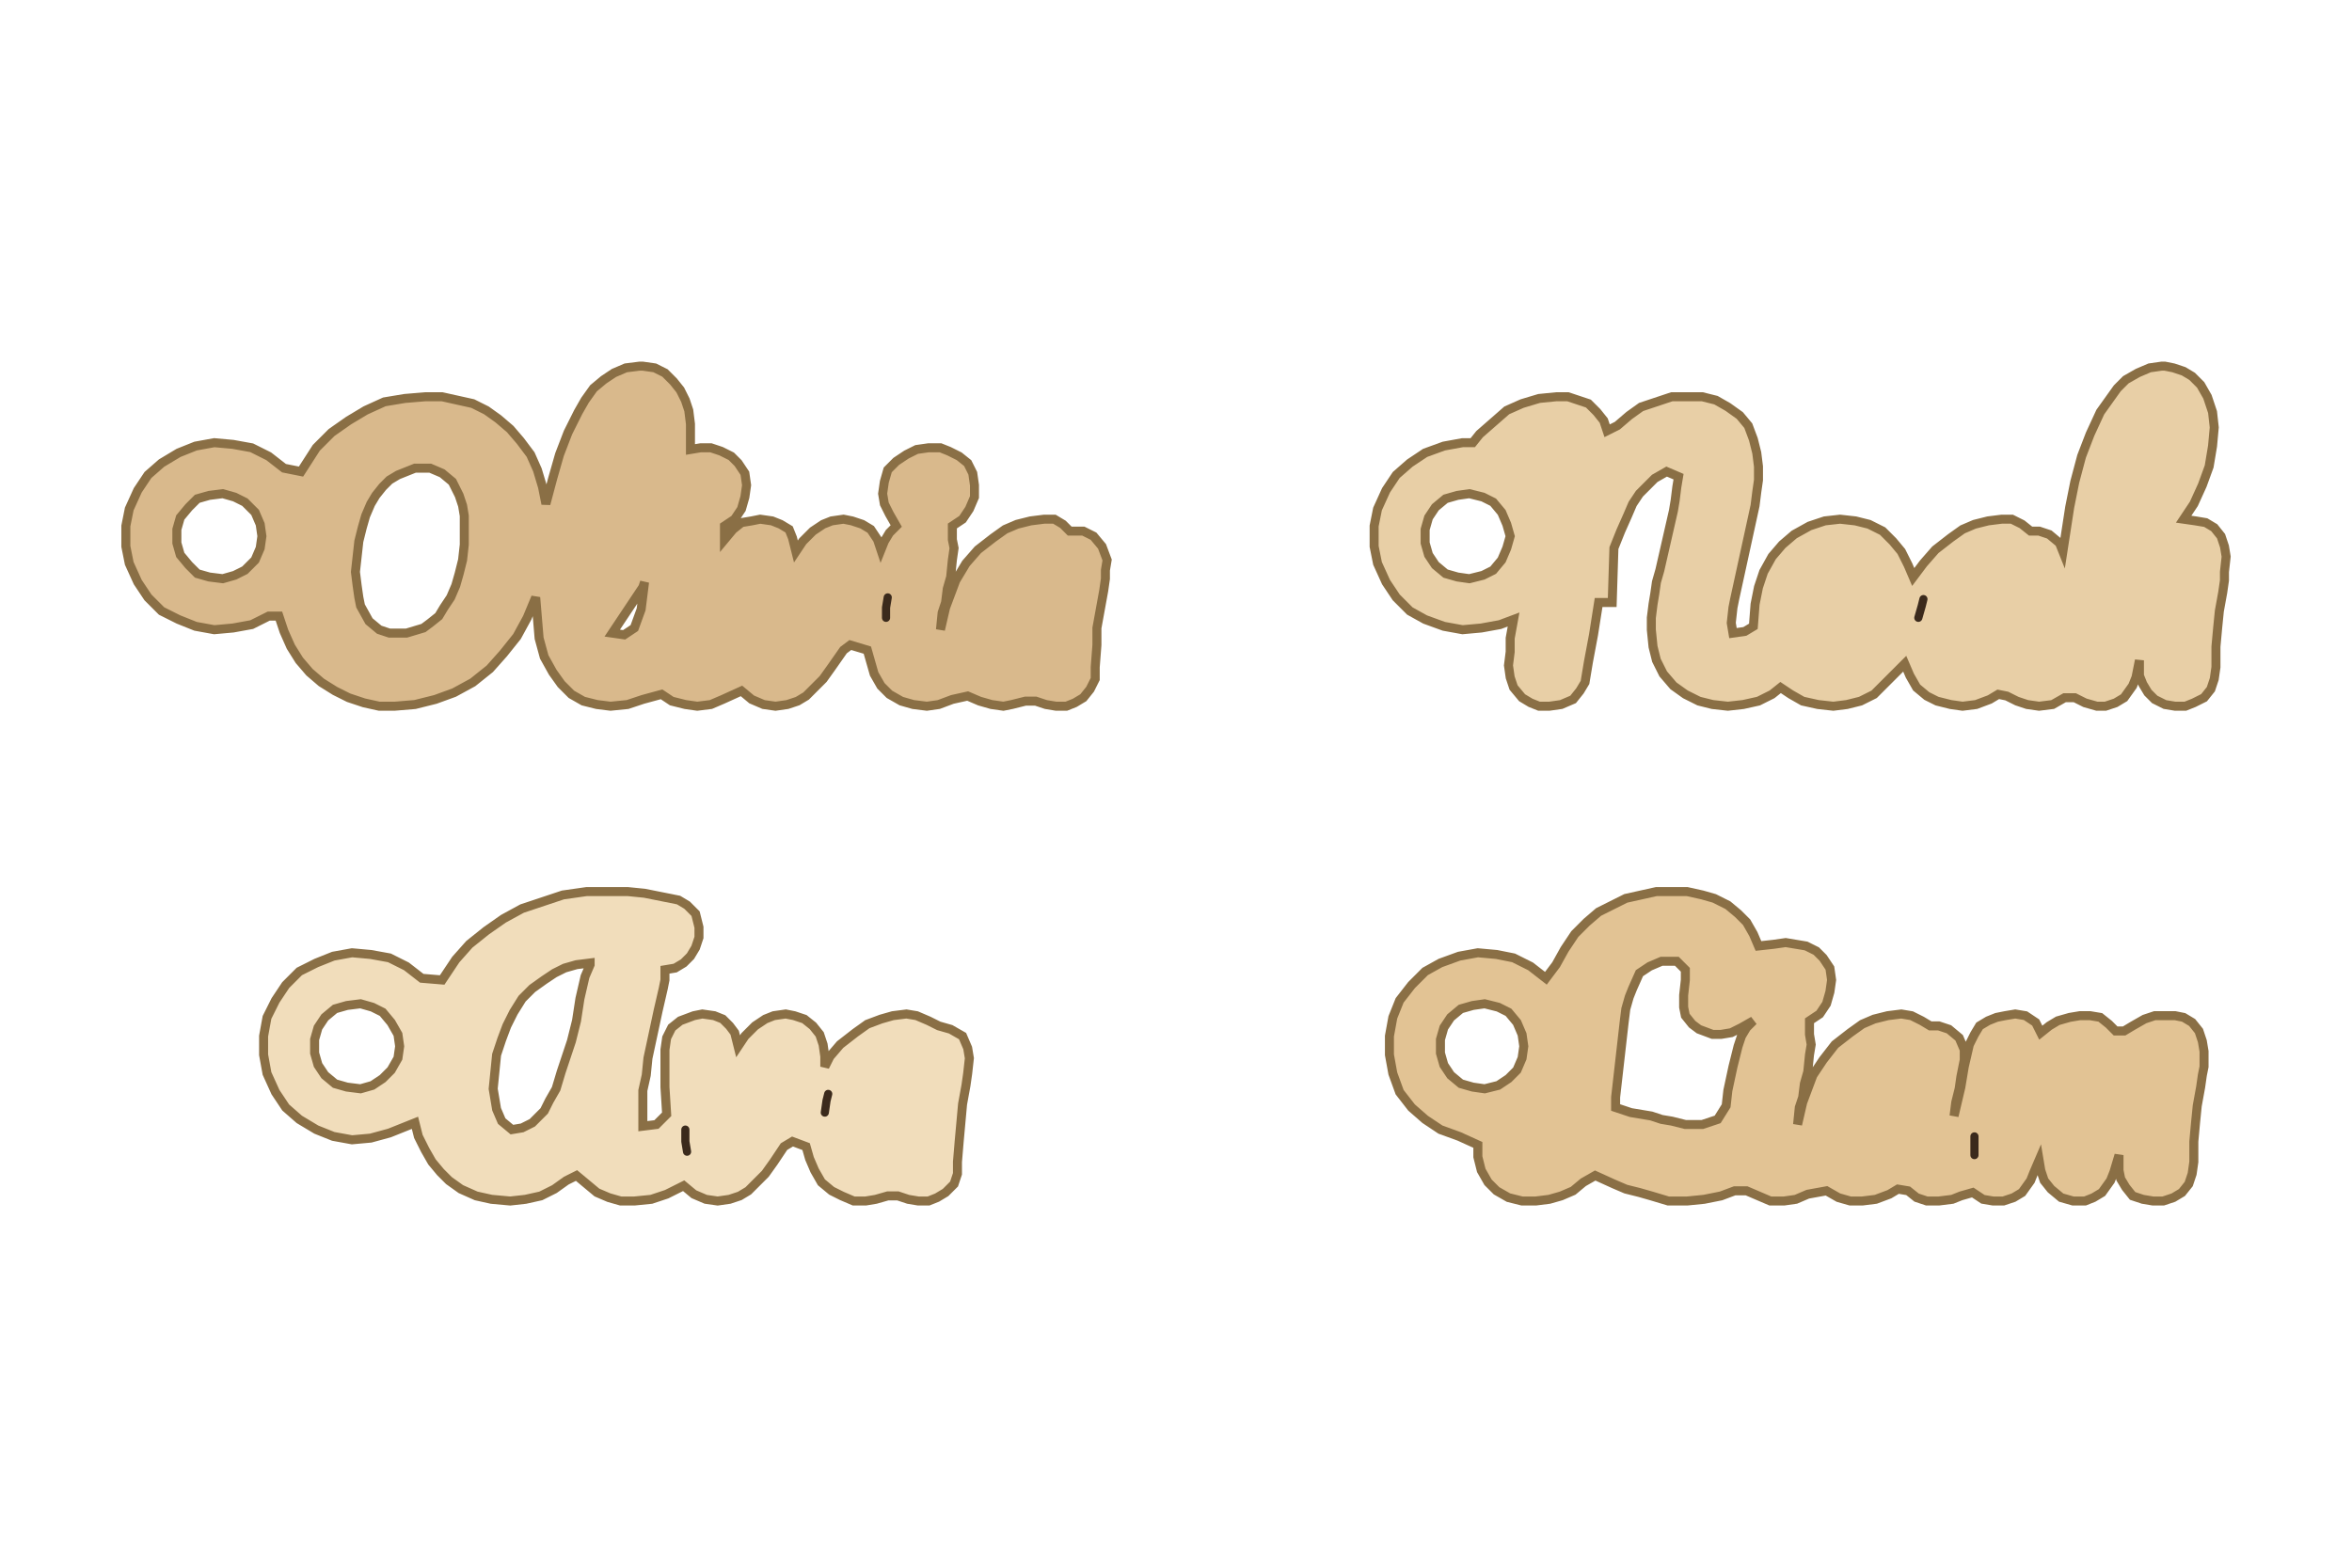
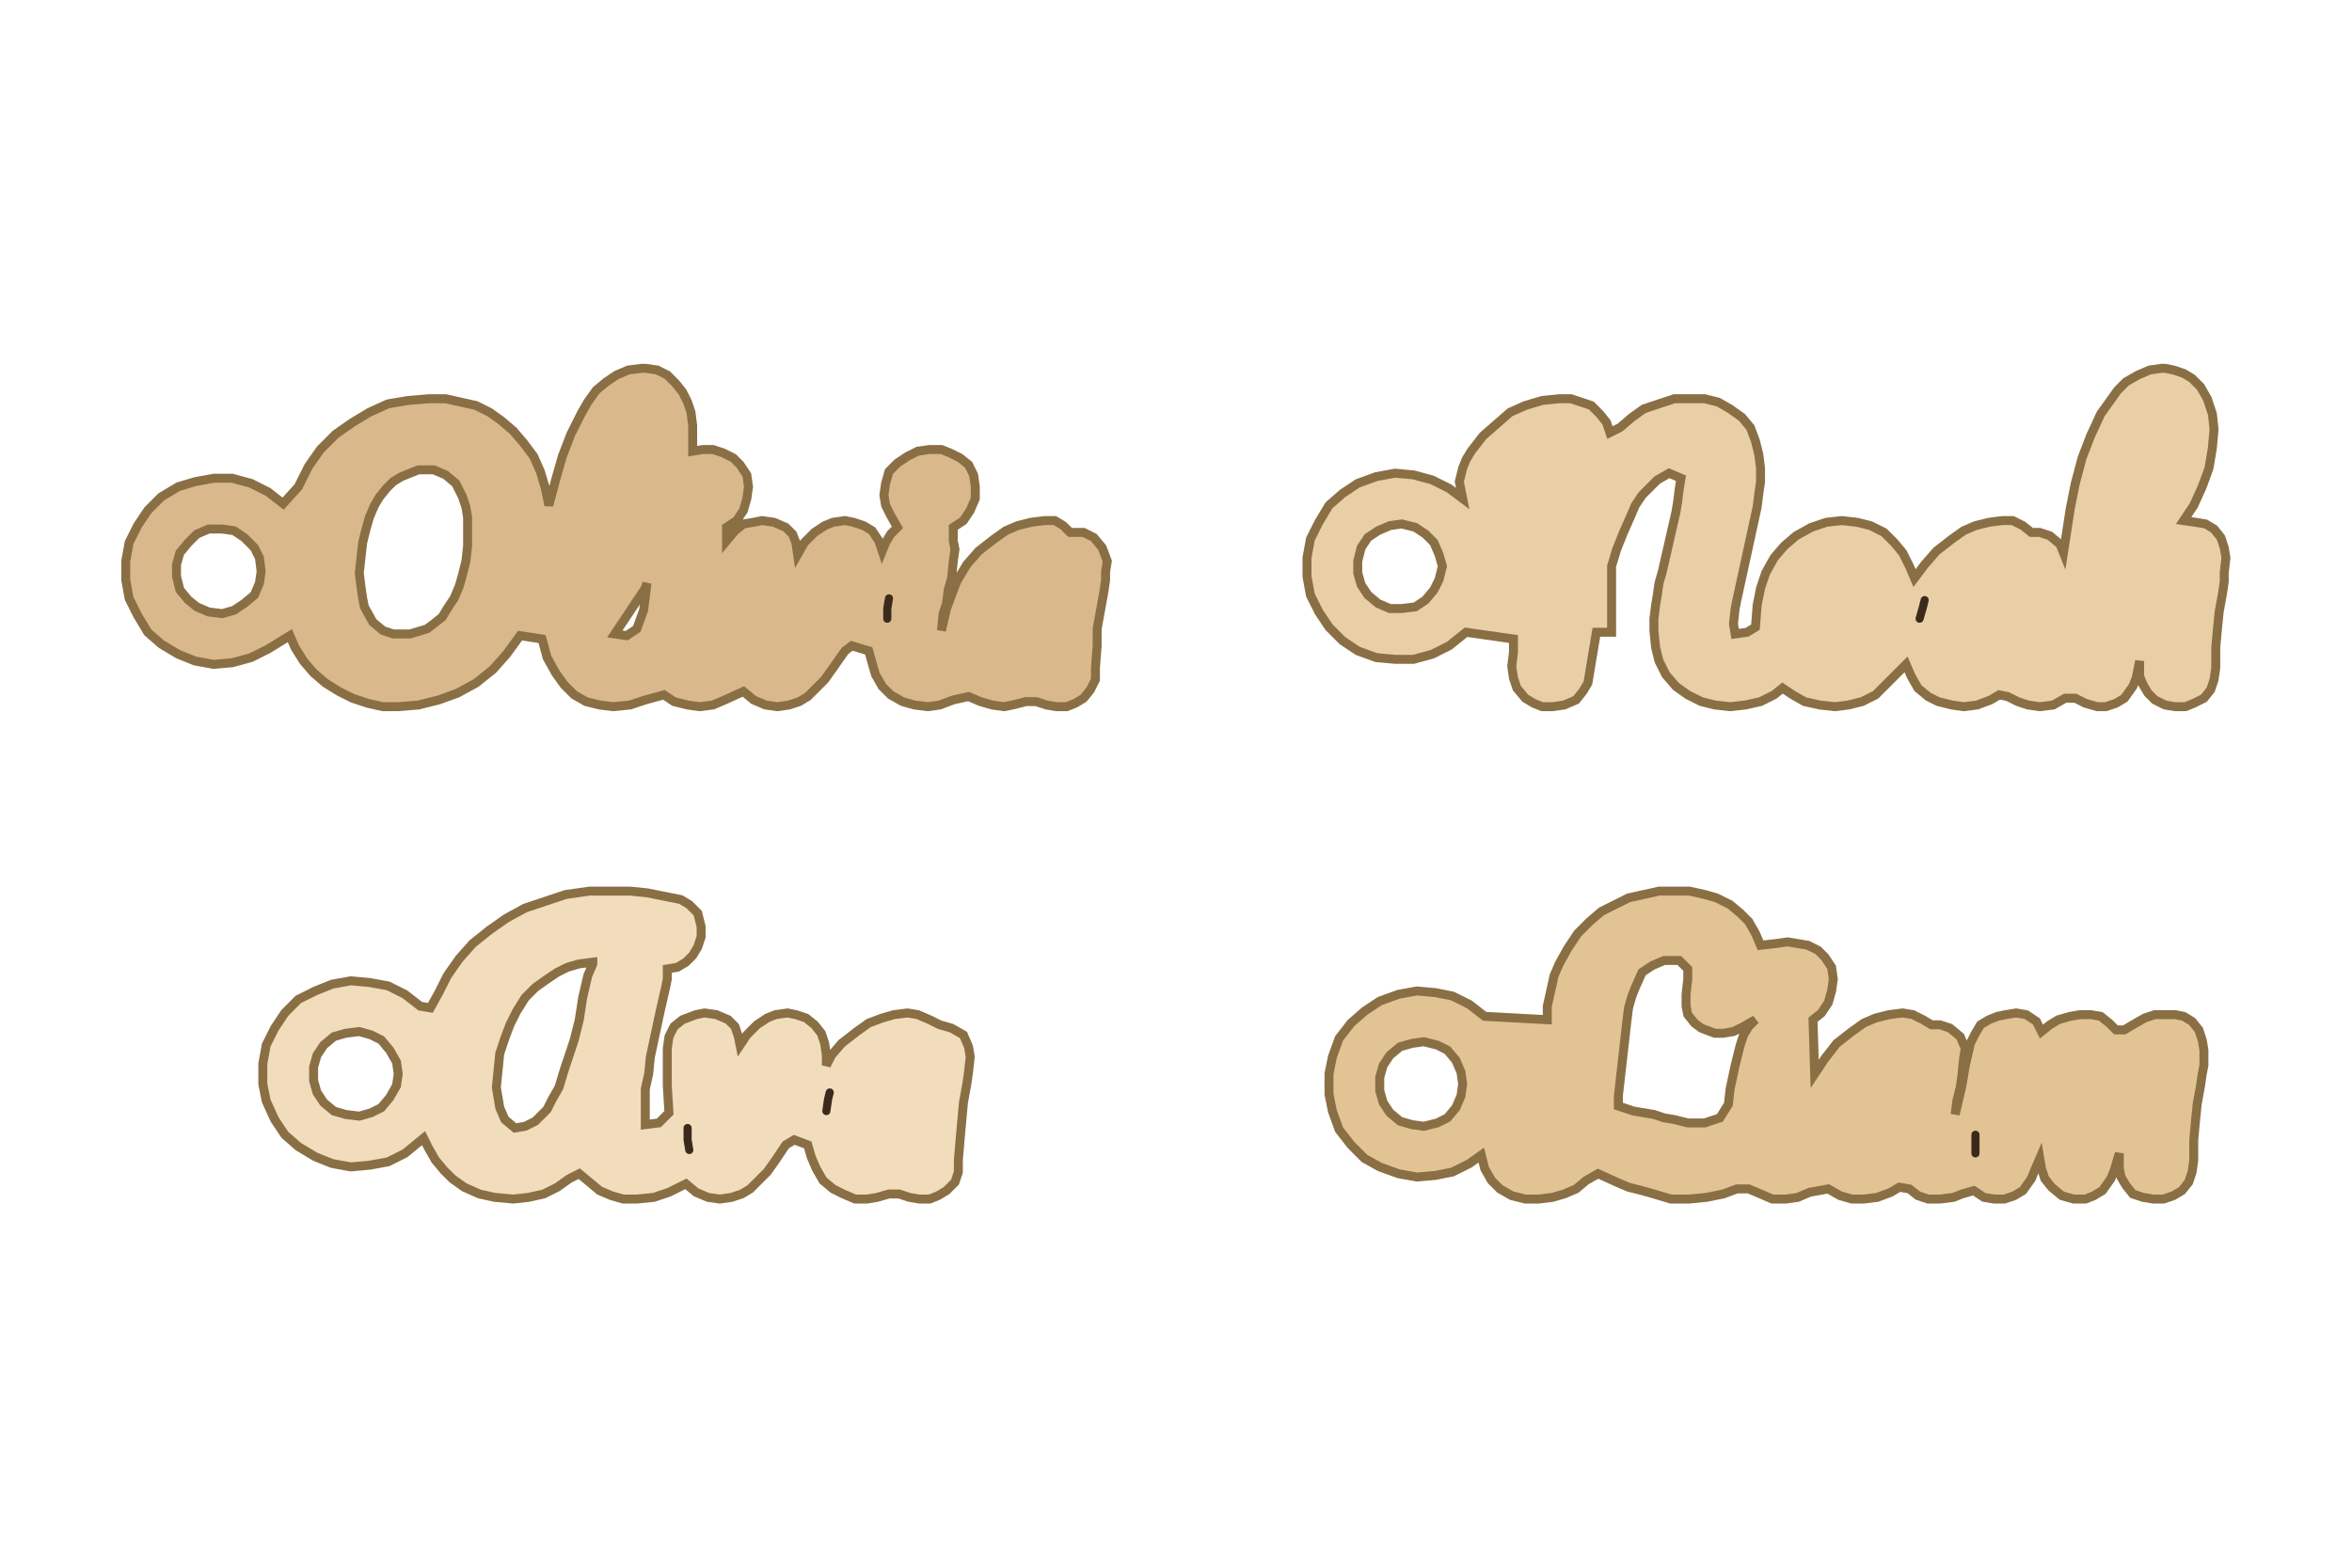
- <svg xmlns="http://www.w3.org/2000/svg" width="300" height="200" viewBox="-40.6 -17.4 138.3 63.93">
-   <path fill="#D9B98C" fill-rule="evenodd" stroke="#8A6F45" stroke-width=".53" d="m-2.8-10 .7.1.6.3.5.5.4.5.3.6.2.6.1.8v1.5l.6-.1h.6l.6.2.6.3.4.4.4.6.1.7-.1.7-.2.7-.4.6-.6.4v.8l.5-.6.5-.4.6-.1.5-.1.7.1.5.2.5.3.2.5.2.8.4-.6.6-.6.6-.4.5-.2L9-1l.5.1.6.2.5.3.4.6.2.6.2-.5.3-.5.4-.4-.4-.7-.3-.6-.1-.6.1-.7.2-.7.5-.5.6-.4.6-.3.7-.1h.7l.5.2.6.3.5.4.3.6.1.7v.7l-.3.7-.4.6-.6.4v.8l.1.5-.1.7-.1 1-.2.7-.1.8-.2.6-.1 1 .3-1.3.3-.8.3-.8.6-1 .7-.8.9-.7.7-.5.7-.3.8-.2.8-.1h.6l.5.3.4.4h.8l.6.3.5.6.3.8-.1.6v.5l-.1.7-.2 1.1-.2 1.1v1l-.1 1.3v.7l-.3.6-.4.5-.5.3-.5.2h-.6l-.6-.1-.6-.2h-.6l-.8.2-.5.1-.7-.1-.7-.2-.7-.3-.9.2-.8.3-.7.1-.8-.1-.7-.2-.7-.4-.5-.5-.4-.7-.2-.7-.2-.7-1-.3-.4.3-.7 1-.5.7-.5.5-.5.5-.5.3-.6.2-.7.1-.7-.1-.7-.3-.6-.5-1.1.5-.7.3-.8.1-.7-.1-.8-.2-.6-.4-1.1.3-.9.3-1 .1-.8-.1-.8-.2-.7-.4-.6-.6-.5-.7-.5-.9-.3-1.1-.1-1.2-.1-1.2-.5 1.2-.6 1.1-.8 1-.8.9-1 .8-1.1.6-1.1.4-1.2.3-1.2.1h-.9l-.9-.2-.9-.3-.8-.4-.8-.5-.7-.6-.6-.7-.5-.8-.4-.9-.3-.9h-.6l-1 .5-1.1.2-1.1.1-1.1-.2-1-.4-1-.5-.8-.8-.6-.9-.5-1.1-.2-1V-.6l.2-1 .5-1.1.6-.9.8-.7 1-.6 1-.4 1.1-.2 1.1.1 1.1.2 1 .5.9.7 1 .2.9-1.4.9-.9 1-.7 1-.6 1.1-.5 1.2-.2 1.2-.1h1l.9.2.9.2.8.4.7.5.7.6.6.7.6.8.4.9.3 1 .2 1 .4-1.5.4-1.4.5-1.3.6-1.2.4-.7.5-.7.6-.5.6-.4.7-.3.8-.1Zm0 13-1 1.5-.8 1.2.7.1.6-.4.4-1.1.1-.8.1-.8Zm-13.4-7-1 .4-.5.3-.4.4-.4.5-.3.5-.3.7-.2.7-.2.8-.1.9-.1.9.1.8.1.7.1.5.5.9.6.5.6.2h1l1-.3.4-.3.5-.4.3-.5.4-.6.3-.7.2-.7.2-.8.1-.9v-1.7l-.1-.6-.2-.6-.4-.8-.6-.5-.7-.3h-.4Zm-9.1 3.3-.3-.7-.6-.6-.6-.3-.7-.2-.8.1-.7.2-.5.5-.5.6-.2.7v.8l.2.7.5.6.5.5.7.2.8.1.7-.2.6-.3.6-.6.3-.7.1-.7Z" />
+ <svg xmlns="http://www.w3.org/2000/svg" width="300" height="200" viewBox="-40.93 -17.44 138.98 64">
+   <path fill="#D9B98C" fill-rule="evenodd" stroke="#8A6F45" stroke-width=".53" d="m-2.8-10 .7.1.6.3.5.5.4.5.3.6.2.6.1.8v1.5l.6-.1h.6l.6.2.6.3.4.4.4.6.1.7-.1.7-.2.7-.4.6-.6.4v.8l.5-.6.5-.4.6-.1.5-.1.7.1.7.3.4.4.2.5.1.7.4-.7.6-.6.6-.4.5-.2L9-1l.5.1.6.2.5.3.4.6.2.6.2-.5.3-.5.4-.4-.4-.7-.3-.6-.1-.6.1-.7.2-.7.5-.5.6-.4.6-.3.7-.1h.7l.5.2.6.3.5.4.3.6.1.7v.7l-.3.7-.4.6-.6.4v.8l.1.5-.1.7-.1 1-.2.7-.1.8-.2.6-.1 1 .3-1.3.3-.8.3-.8.6-1 .7-.8.9-.7.7-.5.7-.3.8-.2.8-.1h.6l.5.3.4.4h.8l.6.3.5.6.3.8-.1.6v.5l-.1.7-.2 1.1-.2 1.1v1l-.1 1.3v.7l-.3.6-.4.5-.5.3-.5.2h-.6l-.6-.1-.6-.2h-.6l-.8.2-.5.1-.7-.1-.7-.2-.7-.3-.9.2-.8.3-.7.1-.8-.1-.7-.2-.7-.4-.5-.5-.4-.7-.2-.7-.2-.7-1-.3-.4.3-.7 1-.5.7-.5.5-.5.5-.5.3-.6.2-.7.1-.7-.1-.7-.3-.6-.5-1.1.5-.7.3-.8.1-.7-.1-.8-.2-.6-.4-1.1.3-.9.3-1 .1-.8-.1-.8-.2-.7-.4-.6-.6-.5-.7-.5-.9-.3-1.1-1.3-.2-.8 1.1-.8.9-1 .8-1.1.6-1.1.4-1.2.3-1.2.1h-.9l-.9-.2-.9-.3-.8-.4-.8-.5-.7-.6-.6-.7-.5-.8-.3-.7-1.3.8-1 .5-1.1.3-1.1.1-1.1-.2-1-.4-1-.6-.8-.7-.6-1-.5-1-.2-1.1V1.4l.2-1.1.5-1 .6-.9.8-.8 1-.6 1-.3 1.1-.2h1.1l1.1.3 1 .5.9.7.9-1 .6-1.2.7-1 .9-.9 1-.7 1-.6 1.1-.5 1.2-.2 1.2-.1h1l.9.2.9.2.8.4.7.5.7.6.6.7.6.8.4.9.3 1 .2 1 .4-1.5.4-1.4.5-1.3.6-1.2.4-.7.5-.7.6-.5.6-.4.7-.3.8-.1Zm0 13-1 1.5-.8 1.2.7.1.6-.4.4-1.1.1-.8.1-.8Zm-13.4-7-1 .4-.5.3-.4.4-.4.5-.3.5-.3.7-.2.7-.2.8-.1.9-.1.9.1.8.1.7.1.5.5.9.6.5.6.2h1l1-.3.4-.3.5-.4.3-.5.4-.6.3-.7.2-.7.2-.8.1-.9v-1.7l-.1-.6-.2-.6-.4-.8-.6-.5-.7-.3h-.4Zm-9.4 5.2-.3-.6-.6-.6-.6-.4-.7-.1h-.8l-.7.3-.5.5-.5.6-.2.7v.7l.2.8.5.6.5.4.7.3.8.1.7-.2.6-.4.6-.5.3-.7.1-.7Z" />
  <path fill="none" stroke="#3B2A1C" stroke-linecap="round" stroke-linejoin="round" stroke-width=".48" d="M11.5 4.8v-.6l.1-.6" />
-   <path fill="#E8CFA6" fill-rule="evenodd" stroke="#8A6F45" stroke-width=".53" d="m87.2-9.9.6.2.5.3.5.5.4.7.3.9.1.9-.1 1.1-.2 1.2-.4 1.1-.5 1.1-.6.9.7.1.6.1.5.3.4.5.2.6.1.6-.1.9v.5l-.1.7-.2 1.1-.1 1-.1 1.1v1.2l-.1.7-.2.6-.4.5-.6.3-.5.2h-.6l-.6-.1-.6-.3-.4-.4-.3-.5-.2-.5v-.9l-.2 1-.2.5-.5.7-.5.3-.6.2h-.5l-.7-.2-.6-.3h-.6l-.7.4-.8.1-.7-.1-.6-.2-.6-.3-.5-.1-.5.3-.8.3-.8.1-.7-.1-.8-.2-.6-.3-.6-.5-.4-.7-.3-.7-.6.6-.6.6-.6.6-.8.4-.8.2-.8.1-.9-.1-.9-.2-.7-.4-.6-.4-.5.4-.8.4-.9.2-.9.1-.9-.1-.8-.2-.8-.4-.7-.5-.6-.7-.4-.8-.2-.8-.1-1v-.7l.1-.8.1-.6.1-.7.2-.7.8-3.5.1-.6.1-.8.1-.6-.7-.3-.7.4-.5.5-.4.4-.4.6-.3.7-.4.9-.4 1-.1 3.2h-.8l-.3 1.9-.3 1.6-.1.6-.1.6-.3.5-.4.5-.7.3-.7.1h-.6l-.5-.2-.5-.3-.5-.6-.2-.6-.1-.7.1-.8V6l.2-1.1-.8.3-1.1.2-1.1.1-1.1-.2-1.1-.4-.9-.5-.8-.8-.6-.9-.5-1.1-.2-1V-.6l.2-1 .5-1.1.6-.9.8-.7.9-.6 1.1-.4 1.1-.2h.6l.4-.5.8-.7.8-.7.9-.4 1-.3 1-.1h.7l.6.2.6.2.5.5.4.5.2.6.6-.3.7-.6.7-.5.9-.3.9-.3h1.8l.8.2.7.4.7.5.5.6.3.8.2.8.1.8v.8l-.1.7-.1.8-1.2 5.5-.1.5-.1.9.1.6.7-.1.5-.3.1-1.3.2-1 .3-.9.5-.9.6-.7.7-.6.9-.5.9-.3.9-.1.9.1.8.2.8.4.6.6.5.6.4.8.3.7.6-.8.7-.8.9-.7.7-.5.7-.3.8-.2.8-.1h.6l.6.3.5.4h.5l.6.2.6.5.2.5.4-2.6.3-1.5.4-1.5.5-1.3.6-1.3.5-.7.5-.7.5-.5.7-.4.7-.3.7-.1h.2ZM48-.7l-.3-.7-.5-.6-.6-.3-.8-.2-.7.1-.7.2-.6.5-.4.6-.2.7v.8l.2.7.4.6.6.5.7.2.7.1.8-.2.6-.3.5-.6.3-.7.2-.7Z" />
-   <path fill="none" stroke="#3B2A1C" stroke-linecap="round" stroke-linejoin="round" stroke-width=".48" d="m72.2 4.8.2-.7.1-.4" />
-   <path fill="#F1DDBB" fill-rule="evenodd" stroke="#8A6F45" stroke-width=".53" d="m-3.7 20.9 1 .1 1 .2 1 .2.5.3.5.5.2.8v.6l-.2.6-.3.5-.4.4-.5.3-.6.1v.6l-.1.5-.3 1.3-.3 1.4-.3 1.4-.1 1-.2.9v2.1l.8-.1.6-.6-.1-1.6v-2.2l.1-.7.3-.6.5-.4.8-.3.5-.1.7.1.5.2.4.4.3.4.2.8.4-.6.6-.6.6-.4.5-.2.7-.1.5.1.6.2.5.4.4.5.2.6.1.7v.6l.3-.6.6-.7.9-.7.7-.5.8-.3.7-.2.8-.1.6.1.7.3.6.3.7.2.7.4.3.7.1.6-.1.9-.1.7-.2 1.1-.1 1.1-.1 1.1-.1 1.2v.7l-.2.6-.5.5-.5.3-.5.2h-.6l-.6-.1-.6-.2h-.6l-.7.2-.6.1h-.7l-.7-.3-.6-.3-.6-.5-.4-.7-.3-.7-.2-.7-.8-.3-.5.3-.6.9-.5.7-.5.5-.5.5-.5.3-.6.2-.7.1-.7-.1-.7-.3-.6-.5-1 .5-.9.3-1 .1h-.8l-.7-.2-.7-.3-.6-.5-.6-.5-.6.3-.7.5-.8.4-.9.2-.9.1-1.1-.1-.9-.2-.9-.4-.7-.5-.5-.5-.5-.6-.4-.7-.4-.8-.2-.8-.5.2-1 .4-1.1.3-1.1.1-1.1-.2-1-.4-1-.6-.8-.7-.6-.9-.5-1.1-.2-1.1v-1.1l.2-1.1.5-1 .6-.9.8-.8 1-.5 1-.4 1.1-.2 1.1.1 1.1.2 1 .5.9.7 1.2.1.8-1.2.8-.9 1-.8 1-.7 1.1-.6 1.2-.4 1.2-.4 1.4-.2h1.5Zm-2.2 4.2-.8.1-.7.2-.6.3-.6.4-.7.5-.6.6-.5.8-.4.8-.3.8-.3.9-.1 1-.1 1 .1.6.1.6.3.7.6.5.6-.1.6-.3.7-.7.3-.6.4-.7.3-1 .3-.9.3-.9.3-1.2.2-1.3.3-1.3.3-.7zm-11.3 4.2-.4-.7-.5-.6-.6-.3-.7-.2-.8.1-.7.2-.6.5-.4.6-.2.7v.8l.2.7.4.6.6.5.7.2.8.1.7-.2.6-.4.5-.5.4-.7.1-.7Z" />
+   <path fill="#E8CFA6" fill-rule="evenodd" stroke="#8A6F45" stroke-width=".53" d="m87.5-9.9.6.2.5.3.5.5.4.7.3.9.1.9-.1 1.1-.2 1.2-.4 1.1-.5 1.1-.6.9.7.1.6.1.5.3.4.5.2.6.1.6-.1.9v.5l-.1.7-.2 1.1-.1 1-.1 1.1v1.2l-.1.7-.2.6-.4.5-.6.3-.5.2h-.6l-.6-.1-.6-.3-.4-.4-.3-.5-.2-.5v-.9l-.2 1-.2.5-.5.7-.5.3-.6.2H83l-.7-.2-.6-.3h-.6l-.7.4-.8.1-.7-.1-.6-.2-.6-.3-.5-.1-.5.3-.8.3-.8.1-.7-.1-.8-.2-.6-.3-.6-.5-.4-.7-.3-.7-.6.6-.6.6-.6.6-.8.4-.8.2-.8.1-.9-.1-.9-.2-.7-.4-.6-.4-.5.4-.8.4-.9.2-.9.1-.9-.1-.8-.2-.8-.4-.7-.5-.6-.7-.4-.8-.2-.8-.1-1v-.7l.1-.8.1-.6.1-.7.2-.7.8-3.5.1-.6.1-.8.1-.6-.7-.3-.7.4-.5.5-.4.4-.4.6-.3.7-.4.9-.4 1-.3 1v3.9h-.9l-.3 1.8-.1.6-.1.6-.3.5-.4.5-.7.3-.7.1h-.6l-.5-.2-.5-.3-.5-.6-.2-.6-.1-.7.1-.8V6l-2.8-.4-1 .8-1 .5-1.1.3h-1.1l-1.1-.1-1.1-.4-.9-.6-.8-.8-.6-.9-.5-1-.2-1.1V1.2l.2-1.1.5-1 .6-1 .8-.7.9-.6 1.1-.4 1.1-.2 1.1.1 1.1.3 1 .5.8.6-.1-.5-.1-.5.2-.8.2-.5.3-.5.7-.9.8-.7.8-.7.9-.4 1-.3 1-.1h.7l.6.2.6.2.5.5.4.5.2.6.6-.3.7-.6.7-.5.9-.3.9-.3h1.8l.8.2.7.4.7.5.5.6.3.8.2.8.1.8v.8l-.1.7-.1.8-1.2 5.5-.1.5-.1.9.1.6.7-.1.5-.3.1-1.3.2-1 .3-.9.5-.9.6-.7.7-.6.9-.5.9-.3.9-.1.9.1.8.2.8.4.6.6.5.6.4.8.3.7.6-.8.7-.8.9-.7.7-.5.7-.3.8-.2.8-.1h.6l.6.3.5.4h.5l.6.2.6.5.2.5.4-2.6.3-1.5.4-1.5.5-1.3.6-1.3.5-.7.5-.7.5-.5.7-.4.7-.3.7-.1h.2ZM44.1 1l-.3-.7-.5-.5-.6-.4-.8-.2-.7.1-.7.3-.6.4-.4.6-.2.8v.7l.2.7.4.6.6.5.7.3h.7l.8-.1.6-.4.5-.6.3-.6.2-.8Z" />
+   <path fill="none" stroke="#3B2A1C" stroke-linecap="round" stroke-linejoin="round" stroke-width=".48" d="m72.5 4.8.2-.7.1-.4" />
+   <path fill="#F1DDBB" fill-rule="evenodd" stroke="#8A6F45" stroke-width=".53" d="m-3.7 20.9 1 .1 1 .2 1 .2.5.3.5.5.2.8v.6l-.2.6-.3.5-.4.4-.5.3-.6.1v.6l-.1.5-.3 1.3-.3 1.4-.3 1.4-.1 1-.2.9v2.1l.8-.1.6-.6-.1-1.6v-2.2l.1-.7.3-.6.5-.4.8-.3.5-.1.7.1.7.3.4.4.2.6.1.5.4-.6.6-.6.6-.4.5-.2.7-.1.5.1.6.2.5.4.4.5.2.6.1.7v.6l.3-.6.6-.7.9-.7.7-.5.8-.3.7-.2.8-.1.6.1.7.3.6.3.7.2.7.4.3.7.1.6-.1.9-.1.7-.2 1.1-.1 1.1-.1 1.1-.1 1.2v.7l-.2.6-.5.5-.5.3-.5.2h-.6l-.6-.1-.6-.2h-.6l-.7.2-.6.1h-.7l-.7-.3-.6-.3-.6-.5-.4-.7-.3-.7-.2-.7-.8-.3-.5.3-.6.9-.5.7-.5.5-.5.5-.5.3-.6.2-.7.1-.7-.1-.7-.3-.6-.5-1 .5-.9.3-1 .1h-.8l-.7-.2-.7-.3-.6-.5-.6-.5-.6.3-.7.5-.8.4-.9.2-.9.1-1.1-.1-.9-.2-.9-.4-.7-.5-.5-.5-.5-.6-.4-.7-.3-.6-1.1.9-1 .5-1.1.2-1.1.1-1.1-.2-1-.4-1-.6-.8-.7-.6-.9-.5-1.1-.2-1v-1.2l.2-1.1.5-1 .6-.9.8-.8 1-.5 1-.4 1.1-.2 1.1.1 1.1.2 1 .5.9.7.6.1.5-.9.5-1 .7-1 .8-.9 1-.8 1-.7 1.1-.6 1.2-.4 1.2-.4 1.4-.2h1.5Zm-2.2 4.2-.8.1-.7.2-.6.3-.6.4-.7.5-.6.6-.5.8-.4.8-.3.8-.3.9-.1 1-.1 1 .1.6.1.6.3.7.6.5.6-.1.6-.3.7-.7.3-.6.4-.7.3-1 .3-.9.3-.9.3-1.2.2-1.3.3-1.3.3-.7zM-17.5 31l-.4-.7-.5-.6-.6-.3-.7-.2-.8.1-.7.2-.6.5-.4.6-.2.7v.8l.2.7.4.6.6.5.7.2.8.1.7-.2.6-.3.5-.6.4-.7.1-.7Z" />
  <path fill="none" stroke="#3B2A1C" stroke-linecap="round" stroke-linejoin="round" stroke-width=".48" d="m-.2 36.2-.1-.6v-.7m8.2-1 .1-.7.1-.4" />
-   <path fill="#E2C394" fill-rule="evenodd" stroke="#8A6F45" stroke-width=".53" d="m58.6 20.9.9.2.7.2.8.4.6.5.5.5.4.7.3.7.9-.1.7-.1.6.1.6.1.6.3.4.4.4.6.1.7-.1.7-.2.7-.4.6-.6.4v.8l.1.6-.1.6-.1 1-.2.7-.1.8-.2.6-.1 1 .3-1.3.3-.8.3-.8.6-.9.7-.9.9-.7.7-.5.7-.3.8-.2.8-.1.6.1.6.3.5.3h.5l.6.2.6.5.3.7v.6l-.2 1-.1.7-.2.8-.1.8.4-1.7.2-1.2.3-1.3.3-.6.3-.5.5-.3.5-.2.5-.1.6-.1.6.1.6.4.3.6.5-.4.5-.3.7-.2.6-.1h.6l.6.1.5.4.4.4h.5l.5-.3.7-.4.6-.2h1.2l.5.1.5.3.4.5.2.6.1.6v.9l-.1.5-.1.7-.2 1.1-.1 1-.1 1.1v1.2l-.1.7-.2.6-.4.5-.5.3-.6.2H86l-.6-.1-.6-.2-.4-.5-.3-.5-.1-.5v-.9l-.3 1-.2.5-.5.7-.5.3-.5.2h-.7l-.7-.2-.6-.5-.4-.5-.2-.6-.1-.6-.3.7-.2.5-.5.7-.5.3-.6.2h-.6L76 39l-.6-.4-.7.2-.5.2-.8.1h-.7l-.6-.2-.5-.4-.6-.1-.5.3-.8.3-.8.1h-.7l-.7-.2-.7-.4-1.1.2-.7.3-.7.1h-.8l-.7-.3-.7-.3h-.7l-.8.3-1 .2-1 .1h-1.1l-1-.3-.7-.2-.8-.2-.7-.3-1.1-.5-.7.4-.6.5-.7.3-.7.2-.8.1h-.8l-.8-.2-.7-.4-.5-.5-.4-.7-.2-.8v-.7l-1.1-.5-1.1-.4-.9-.6-.8-.7-.7-.9-.4-1.1-.2-1.1v-1.1l.2-1.1.4-1 .7-.9.8-.8.9-.5 1.1-.4 1.1-.2 1.1.1 1 .2 1 .5.9.7.6-.8.5-.9.6-.9.7-.7.7-.6.8-.4.8-.4.9-.2.9-.2h1ZM57.1 25l-.7.3-.6.4-.4.9-.2.5-.2.7-.1.8-.5 4.4v.6l.9.3 1.2.2.6.2.6.1.8.2h1l.9-.3.5-.8.1-.9.3-1.4.3-1.2.2-.6.3-.5.4-.4-.7.4-.6.3-.6.1h-.5l-.8-.3-.4-.3-.4-.5-.1-.5V27l.1-.9v-.6L58 25h-.4Zm-8.2 4.3-.3-.7-.5-.6-.6-.3-.8-.2-.7.1-.7.2-.6.5-.4.6-.2.7v.8l.2.7.4.6.6.5.7.2.7.1.8-.2.6-.4.5-.5.3-.7.1-.7Z" />
-   <path fill="none" stroke="#3B2A1C" stroke-linecap="round" stroke-linejoin="round" stroke-width=".48" d="M75.5 36.4v-1.1" />
+   <path fill="#E2C394" fill-rule="evenodd" stroke="#8A6F45" stroke-width=".53" d="m58.9 20.9.9.2.7.2.8.4.6.5.5.5.4.7.3.7.9-.1.7-.1.6.1.6.1.6.3.4.4.4.6.1.7-.1.7-.2.7-.4.6-.5.4.1 3.2.6-.9.7-.9.9-.7.7-.5.7-.3.8-.2.8-.1.6.1.6.3.5.3h.5l.6.2.6.5.3.7-.1.6-.1 1-.1.7-.2.8-.1.8.4-1.7.2-1.2.3-1.3.3-.6.3-.5.5-.3.5-.2.5-.1.6-.1.6.1.6.4.3.6.5-.4.5-.3.7-.2.6-.1h.6l.6.1.5.4.4.4h.5l.5-.3.7-.4.6-.2h1.2l.5.1.5.3.4.5.2.6.1.6v.9l-.1.5-.1.7-.2 1.1-.1 1-.1 1.1v1.2l-.1.7-.2.6-.4.5-.5.3-.6.2h-.6l-.6-.1-.6-.2-.4-.5-.3-.5-.1-.5v-.9l-.3 1-.2.5-.5.7-.5.3-.5.2h-.7l-.7-.2-.6-.5-.4-.5-.2-.6-.1-.6-.3.7-.2.5-.5.7-.5.3-.6.2h-.6l-.6-.1-.6-.4-.7.2-.5.2-.8.1H73l-.6-.2-.5-.4-.6-.1-.5.3-.8.3-.8.1h-.7l-.7-.2-.7-.4-1.1.2-.7.3-.7.1h-.8l-.7-.3-.7-.3h-.7l-.8.3-1 .2-1 .1h-1.1l-1-.3-.7-.2-.8-.2-.7-.3-1.1-.5-.7.4-.6.5-.7.3-.7.2-.8.1h-.8l-.8-.2-.7-.4-.5-.5-.4-.7-.2-.8-.7.5-1 .5-1 .2-1.1.1-1.1-.2-1.1-.4-.9-.5-.8-.8-.7-.9-.4-1.1-.2-1v-1.2l.2-1 .4-1.1.7-.9.8-.7.9-.6 1.1-.4 1.1-.2 1.1.1 1 .2 1 .5.9.7 3.7.2v-.8l.2-.9.2-.9.3-.7.5-.9.6-.9.7-.7.7-.6.8-.4.8-.4.9-.2.9-.2h1ZM57.4 25l-.7.3-.6.4-.4.9-.2.5-.2.7-.1.8-.5 4.4v.6l.9.3 1.2.2.6.2.6.1.8.2h1l.9-.3.5-.8.1-.9.3-1.4.3-1.2.2-.6.3-.5.4-.4-.7.4-.6.3-.6.1h-.5l-.8-.3-.4-.3-.4-.5-.1-.5V27l.1-.9v-.6l-.5-.5h-.4Zm-12 6.6-.3-.7-.5-.6-.6-.3-.8-.2-.7.1-.7.2-.6.5-.4.6-.2.7v.8l.2.7.4.6.6.5.7.2.7.1.8-.2.6-.3.5-.6.3-.7.1-.7Z" />
+   <path fill="none" stroke="#3B2A1C" stroke-linecap="round" stroke-linejoin="round" stroke-width=".48" d="M75.8 36.4v-1.1" />
</svg>
